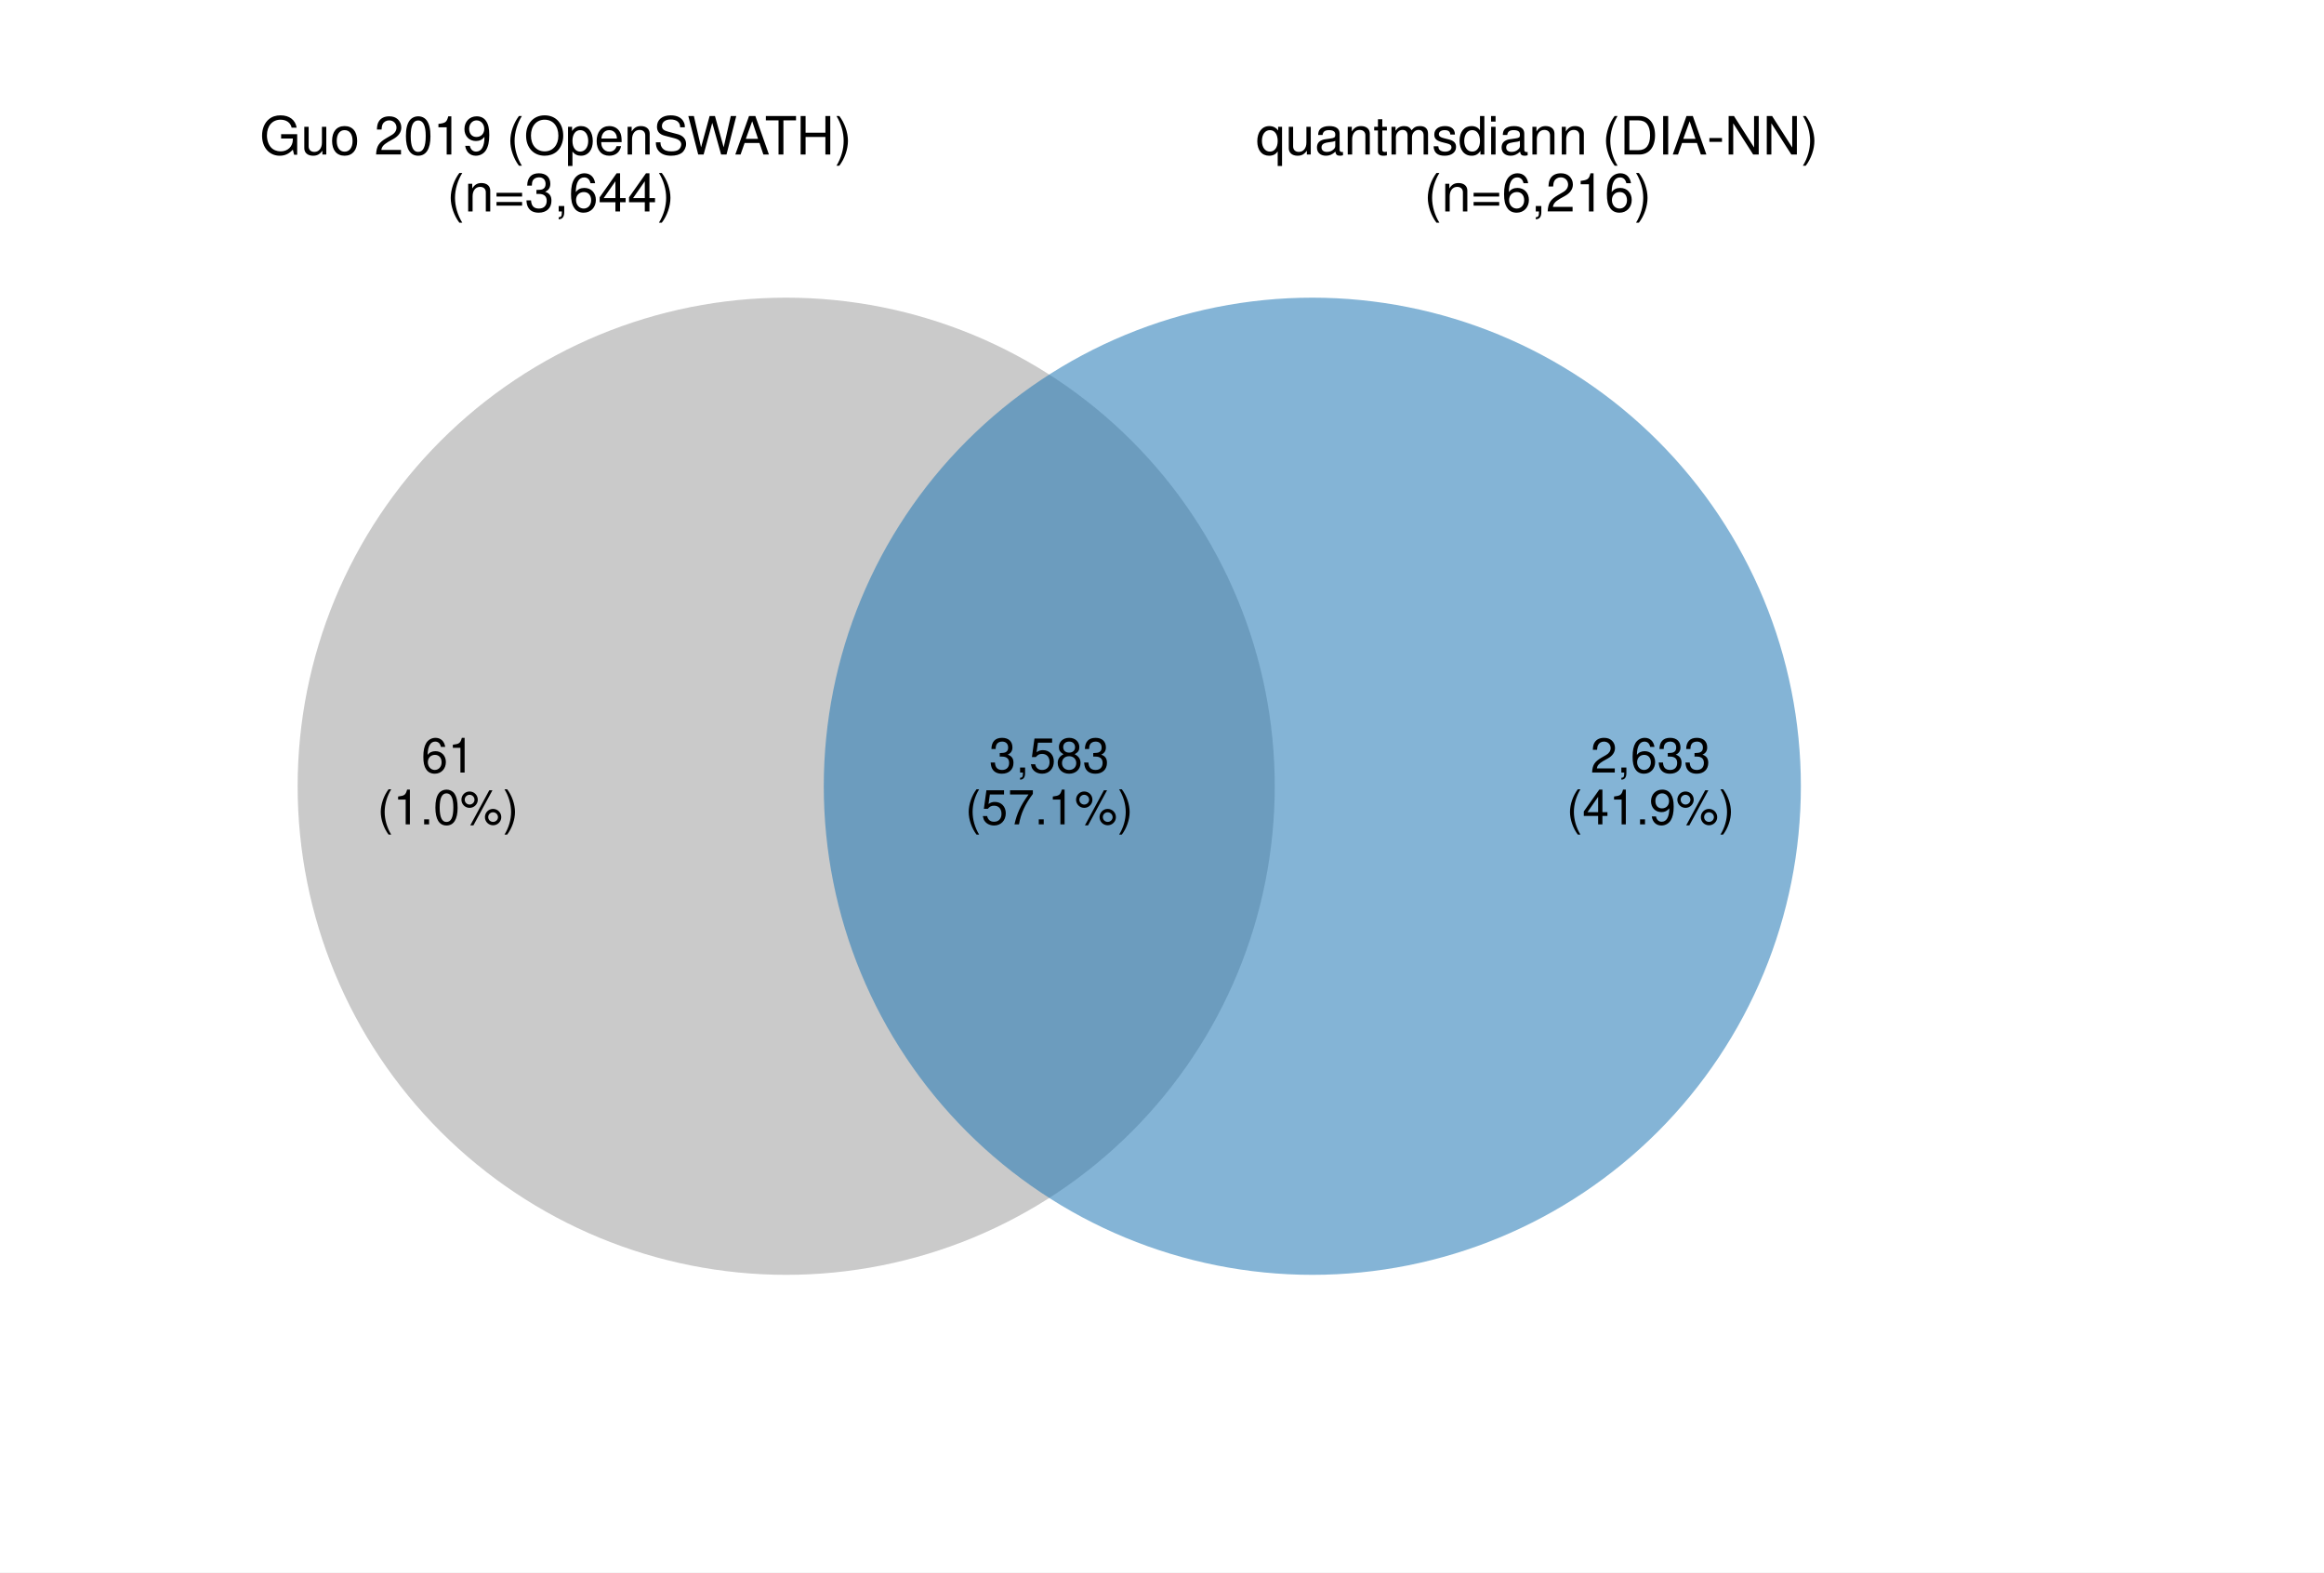
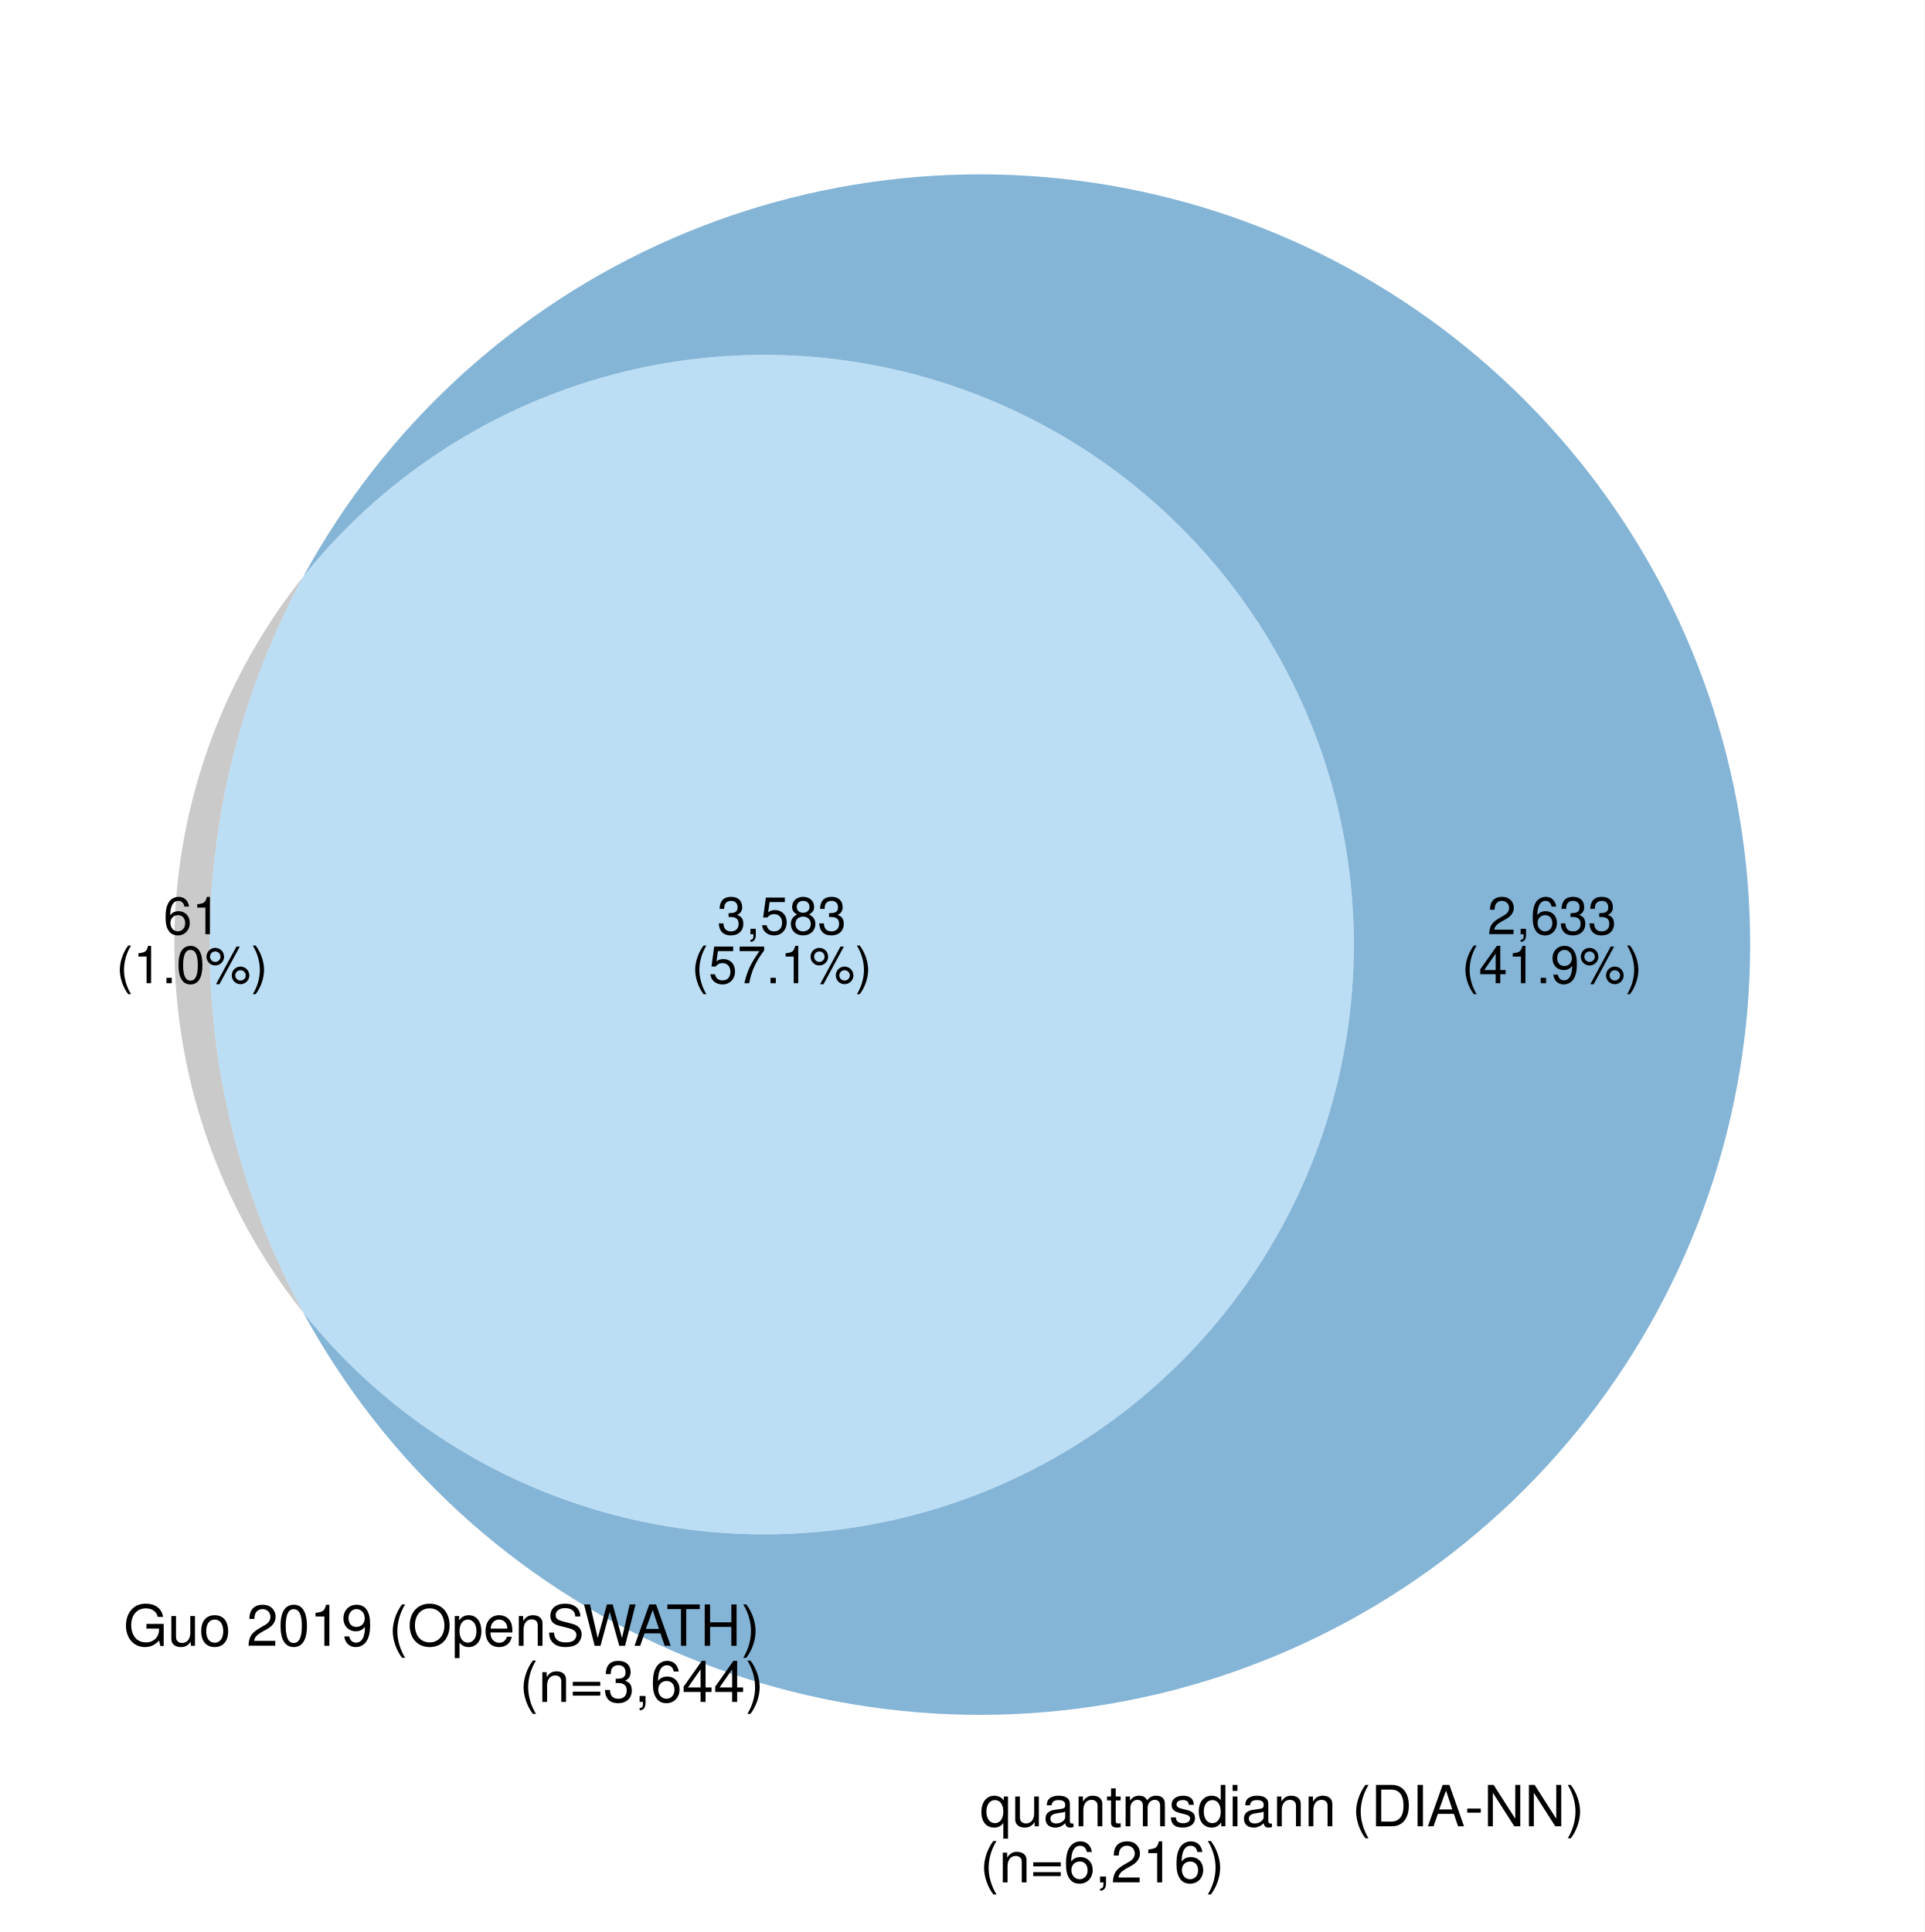
- <svg xmlns="http://www.w3.org/2000/svg" width="483.84pt" height="327.36pt" viewBox="0 0 483.84 327.36" version="1.1">
+ <svg xmlns="http://www.w3.org/2000/svg" width="372.837pt" height="374.278pt" viewBox="0 0 372.837 374.278" version="1.1">
  <defs>
    <style type="text/css">*{stroke-linejoin: round; stroke-linecap: butt}</style>
  </defs>
  <g id="figure_1">
    <g id="patch_1">
-       <path d="M 0 327.36  L 483.84 327.36  L 483.84 0  L 0 0  z " style="fill: #ffffff" />
+       <path d="M 0 374.278  L 372.837 374.278  L 372.837 0  L 0 0  z " style="fill: #ffffff" />
    </g>
    <g id="axes_1">
      <g id="patch_2">
-         <path d="M 163.68 265.392  C 190.654 265.392 216.528 254.675 235.601 235.601  C 254.675 216.528 265.392 190.654 265.392 163.68  C 265.392 136.706 254.675 110.832 235.601 91.759  C 216.528 72.685 190.654 61.968 163.68 61.968  C 136.706 61.968 110.832 72.685 91.759 91.759  C 72.685 110.832 61.968 136.706 61.968 163.68  C 61.968 190.654 72.685 216.528 91.759 235.601  C 110.832 254.675 136.706 265.392 163.68 265.392  z " clip-path="url(#pe48fa17a93)" style="fill: #9e9e9e; opacity: 0.55" />
+         <path d="M 58.774 254.317  C 46.865 232.432 40.625 207.91 40.625 182.995  C 40.625 158.08 46.865 133.558 58.774 111.673  C 42.595 131.919 33.778 157.079 33.778 182.995  C 33.778 208.911 42.595 234.071 58.774 254.317  " clip-path="url(#p844940cffd)" style="fill: #9e9e9e; opacity: 0.55" />
      </g>
      <g id="patch_3">
-         <path d="M 273.216 265.392  C 300.19 265.392 326.064 254.675 345.137 235.601  C 364.211 216.528 374.928 190.654 374.928 163.68  C 374.928 136.706 364.211 110.832 345.137 91.759  C 326.064 72.685 300.19 61.968 273.216 61.968  C 246.242 61.968 220.368 72.685 201.295 91.759  C 182.221 110.832 171.504 136.706 171.504 163.68  C 171.504 190.654 182.221 216.528 201.295 235.601  C 220.368 254.675 246.242 265.392 273.216 265.392  z " clip-path="url(#pe48fa17a93)" style="fill: #1f77b4; opacity: 0.55" />
+         <path d="M 58.774 111.673  C 66.121 102.479 74.844 94.475 84.636 87.945  C 94.427 81.415 105.169 76.437 116.48 73.187  C 127.792 69.938 139.538 68.455 151.302 68.793  C 163.066 69.13 174.708 71.283 185.814 75.176  C 196.921 79.068 207.36 84.654 216.761 91.734  C 226.161 98.815 234.412 107.305 241.22 116.905  C 248.028 126.505 253.312 137.1 256.885 148.314  C 260.457 159.527 262.276 171.226 262.276 182.995  C 262.276 194.764 260.457 206.462 256.885 217.676  C 253.312 228.89 248.028 239.484 241.22 249.084  C 234.412 258.684 226.161 267.175 216.761 274.256  C 207.36 281.336 196.921 286.921 185.814 290.814  C 174.708 294.707 163.066 296.86 151.302 297.197  C 139.538 297.534 127.792 296.052 116.48 292.802  C 105.169 289.553 94.427 284.575 84.636 278.045  C 74.844 271.515 66.121 263.511 58.774 254.317  C 66.647 268.785 76.861 281.85 89.002 292.981  C 101.143 304.112 115.043 313.157 130.139 319.747  C 145.234 326.338 161.317 330.384 177.734 331.72  C 194.151 333.057 210.677 331.666 226.64 327.604  C 242.602 323.542 257.783 316.865 271.565 307.844  C 285.346 298.823 297.539 287.582 307.649 274.578  C 317.758 261.574 325.645 246.985 330.989 231.405  C 336.333 215.825 339.06 199.466 339.06 182.995  C 339.06 166.523 336.333 150.165 330.989 134.585  C 325.645 119.004 317.758 104.416 307.649 91.411  C 297.539 78.407 285.346 67.167 271.565 58.146  C 257.783 49.125 242.602 42.448 226.64 38.386  C 210.677 34.324 194.151 32.933 177.734 34.27  C 161.317 35.606 145.234 39.652 130.139 46.242  C 115.043 52.833 101.143 61.877 89.002 73.009  C 76.861 84.14 66.647 97.205 58.774 111.673  " clip-path="url(#p844940cffd)" style="fill: #1f77b4; opacity: 0.55" />
+       </g>
+       <g id="patch_4">
+         <path d="M 58.774 254.317  C 66.121 263.511 74.844 271.515 84.636 278.045  C 94.427 284.575 105.169 289.553 116.48 292.802  C 127.792 296.052 139.538 297.534 151.302 297.197  C 163.066 296.86 174.708 294.707 185.814 290.814  C 196.921 286.921 207.36 281.336 216.761 274.256  C 226.161 267.175 234.412 258.684 241.22 249.084  C 248.028 239.484 253.312 228.89 256.885 217.676  C 260.457 206.462 262.276 194.764 262.276 182.995  C 262.276 171.226 260.457 159.527 256.885 148.314  C 253.312 137.1 248.028 126.505 241.22 116.905  C 234.412 107.305 226.161 98.815 216.761 91.734  C 207.36 84.654 196.921 79.068 185.814 75.176  C 174.708 71.283 163.066 69.13 151.302 68.793  C 139.538 68.455 127.792 69.938 116.48 73.187  C 105.169 76.437 94.427 81.415 84.636 87.945  C 74.844 94.475 66.121 102.479 58.774 111.673  C 46.865 133.558 40.625 158.08 40.625 182.995  C 40.625 207.91 46.865 232.432 58.774 254.317  " clip-path="url(#p844940cffd)" style="fill: #84c2ed; opacity: 0.55" />
      </g>
      <g id="text_1">
-         <text style="font-size: 10px; font-family: 'Helvetica', 'Arial', 'DejaVu Sans', sans-serif" transform="translate(87.70306 160.8342)">61</text>
-         <text style="font-size: 10px; font-family: 'Helvetica', 'Arial', 'DejaVu Sans', sans-serif" transform="translate(78.53822 171.6148)">(1.0%)</text>
+         <text style="font-size: 10px; font-family: 'Helvetica', 'Arial', 'DejaVu Sans', sans-serif" transform="translate(31.64044 180.976)">61</text>
+         <text style="font-size: 10px; font-family: 'Helvetica', 'Arial', 'DejaVu Sans', sans-serif" transform="translate(22.4756 190.4731)">(1.0%)</text>
      </g>
      <g id="text_2">
-         <text style="font-size: 10px; font-family: 'Helvetica', 'Arial', 'DejaVu Sans', sans-serif" transform="translate(331.1211 160.8342)">2,633</text>
-         <text style="font-size: 10px; font-family: 'Helvetica', 'Arial', 'DejaVu Sans', sans-serif" transform="translate(326.1257 171.6148)">(41.9%)</text>
+         <text style="font-size: 10px; font-family: 'Helvetica', 'Arial', 'DejaVu Sans', sans-serif" transform="translate(288.1569 180.976)">2,633</text>
+         <text style="font-size: 10px; font-family: 'Helvetica', 'Arial', 'DejaVu Sans', sans-serif" transform="translate(283.1616 190.4731)">(41.9%)</text>
      </g>
      <g id="text_3">
-         <text style="font-size: 10px; font-family: 'Helvetica', 'Arial', 'DejaVu Sans', sans-serif" transform="translate(205.9371 160.8342)">3,583</text>
-         <text style="font-size: 10px; font-family: 'Helvetica', 'Arial', 'DejaVu Sans', sans-serif" transform="translate(200.9418 171.6148)">(57.1%)</text>
+         <text style="font-size: 10px; font-family: 'Helvetica', 'Arial', 'DejaVu Sans', sans-serif" transform="translate(138.9396 180.976)">3,583</text>
+         <text style="font-size: 10px; font-family: 'Helvetica', 'Arial', 'DejaVu Sans', sans-serif" transform="translate(133.9443 190.4731)">(57.1%)</text>
      </g>
      <g id="text_4">
-         <text style="font-size: 11px; font-family: 'Helvetica', 'Arial', 'DejaVu Sans', sans-serif" transform="translate(54.07467 32.1685)">Guo 2019 (OpenSWATH)</text>
-         <text style="font-size: 11px; font-family: 'Helvetica', 'Arial', 'DejaVu Sans', sans-serif" transform="translate(93.04045 44.02719)">(n=3,644)</text>
+         <text style="font-size: 11px; font-family: 'Helvetica', 'Arial', 'DejaVu Sans', sans-serif" transform="translate(23.91744 318.8311)">Guo 2019 (OpenSWATH)</text>
+         <text style="font-size: 11px; font-family: 'Helvetica', 'Arial', 'DejaVu Sans', sans-serif" transform="translate(100.6356 329.7015)">(n=3,644)</text>
      </g>
      <g id="text_5">
-         <text style="font-size: 11px; font-family: 'Helvetica', 'Arial', 'DejaVu Sans', sans-serif" transform="translate(261.4759 32.1685)">quantmsdiann (DIA-NN)</text>
-         <text style="font-size: 11px; font-family: 'Helvetica', 'Arial', 'DejaVu Sans', sans-serif" transform="translate(296.4645 44.02719)">(n=6,216)</text>
+         <text style="font-size: 11px; font-family: 'Helvetica', 'Arial', 'DejaVu Sans', sans-serif" transform="translate(189.8425 353.7993)">quantmsdiann (DIA-NN)</text>
+         <text style="font-size: 11px; font-family: 'Helvetica', 'Arial', 'DejaVu Sans', sans-serif" transform="translate(189.8425 364.6697)">(n=6,216)</text>
      </g>
    </g>
  </g>
  <defs>
-     <clipPath id="pe48fa17a93">
-       <rect x="7.2" y="7.2" width="469.44" height="312.96" />
+     <clipPath id="p844940cffd">
+       <rect x="7.2" y="7.2" width="358.437" height="351.59" />
    </clipPath>
  </defs>
</svg>
